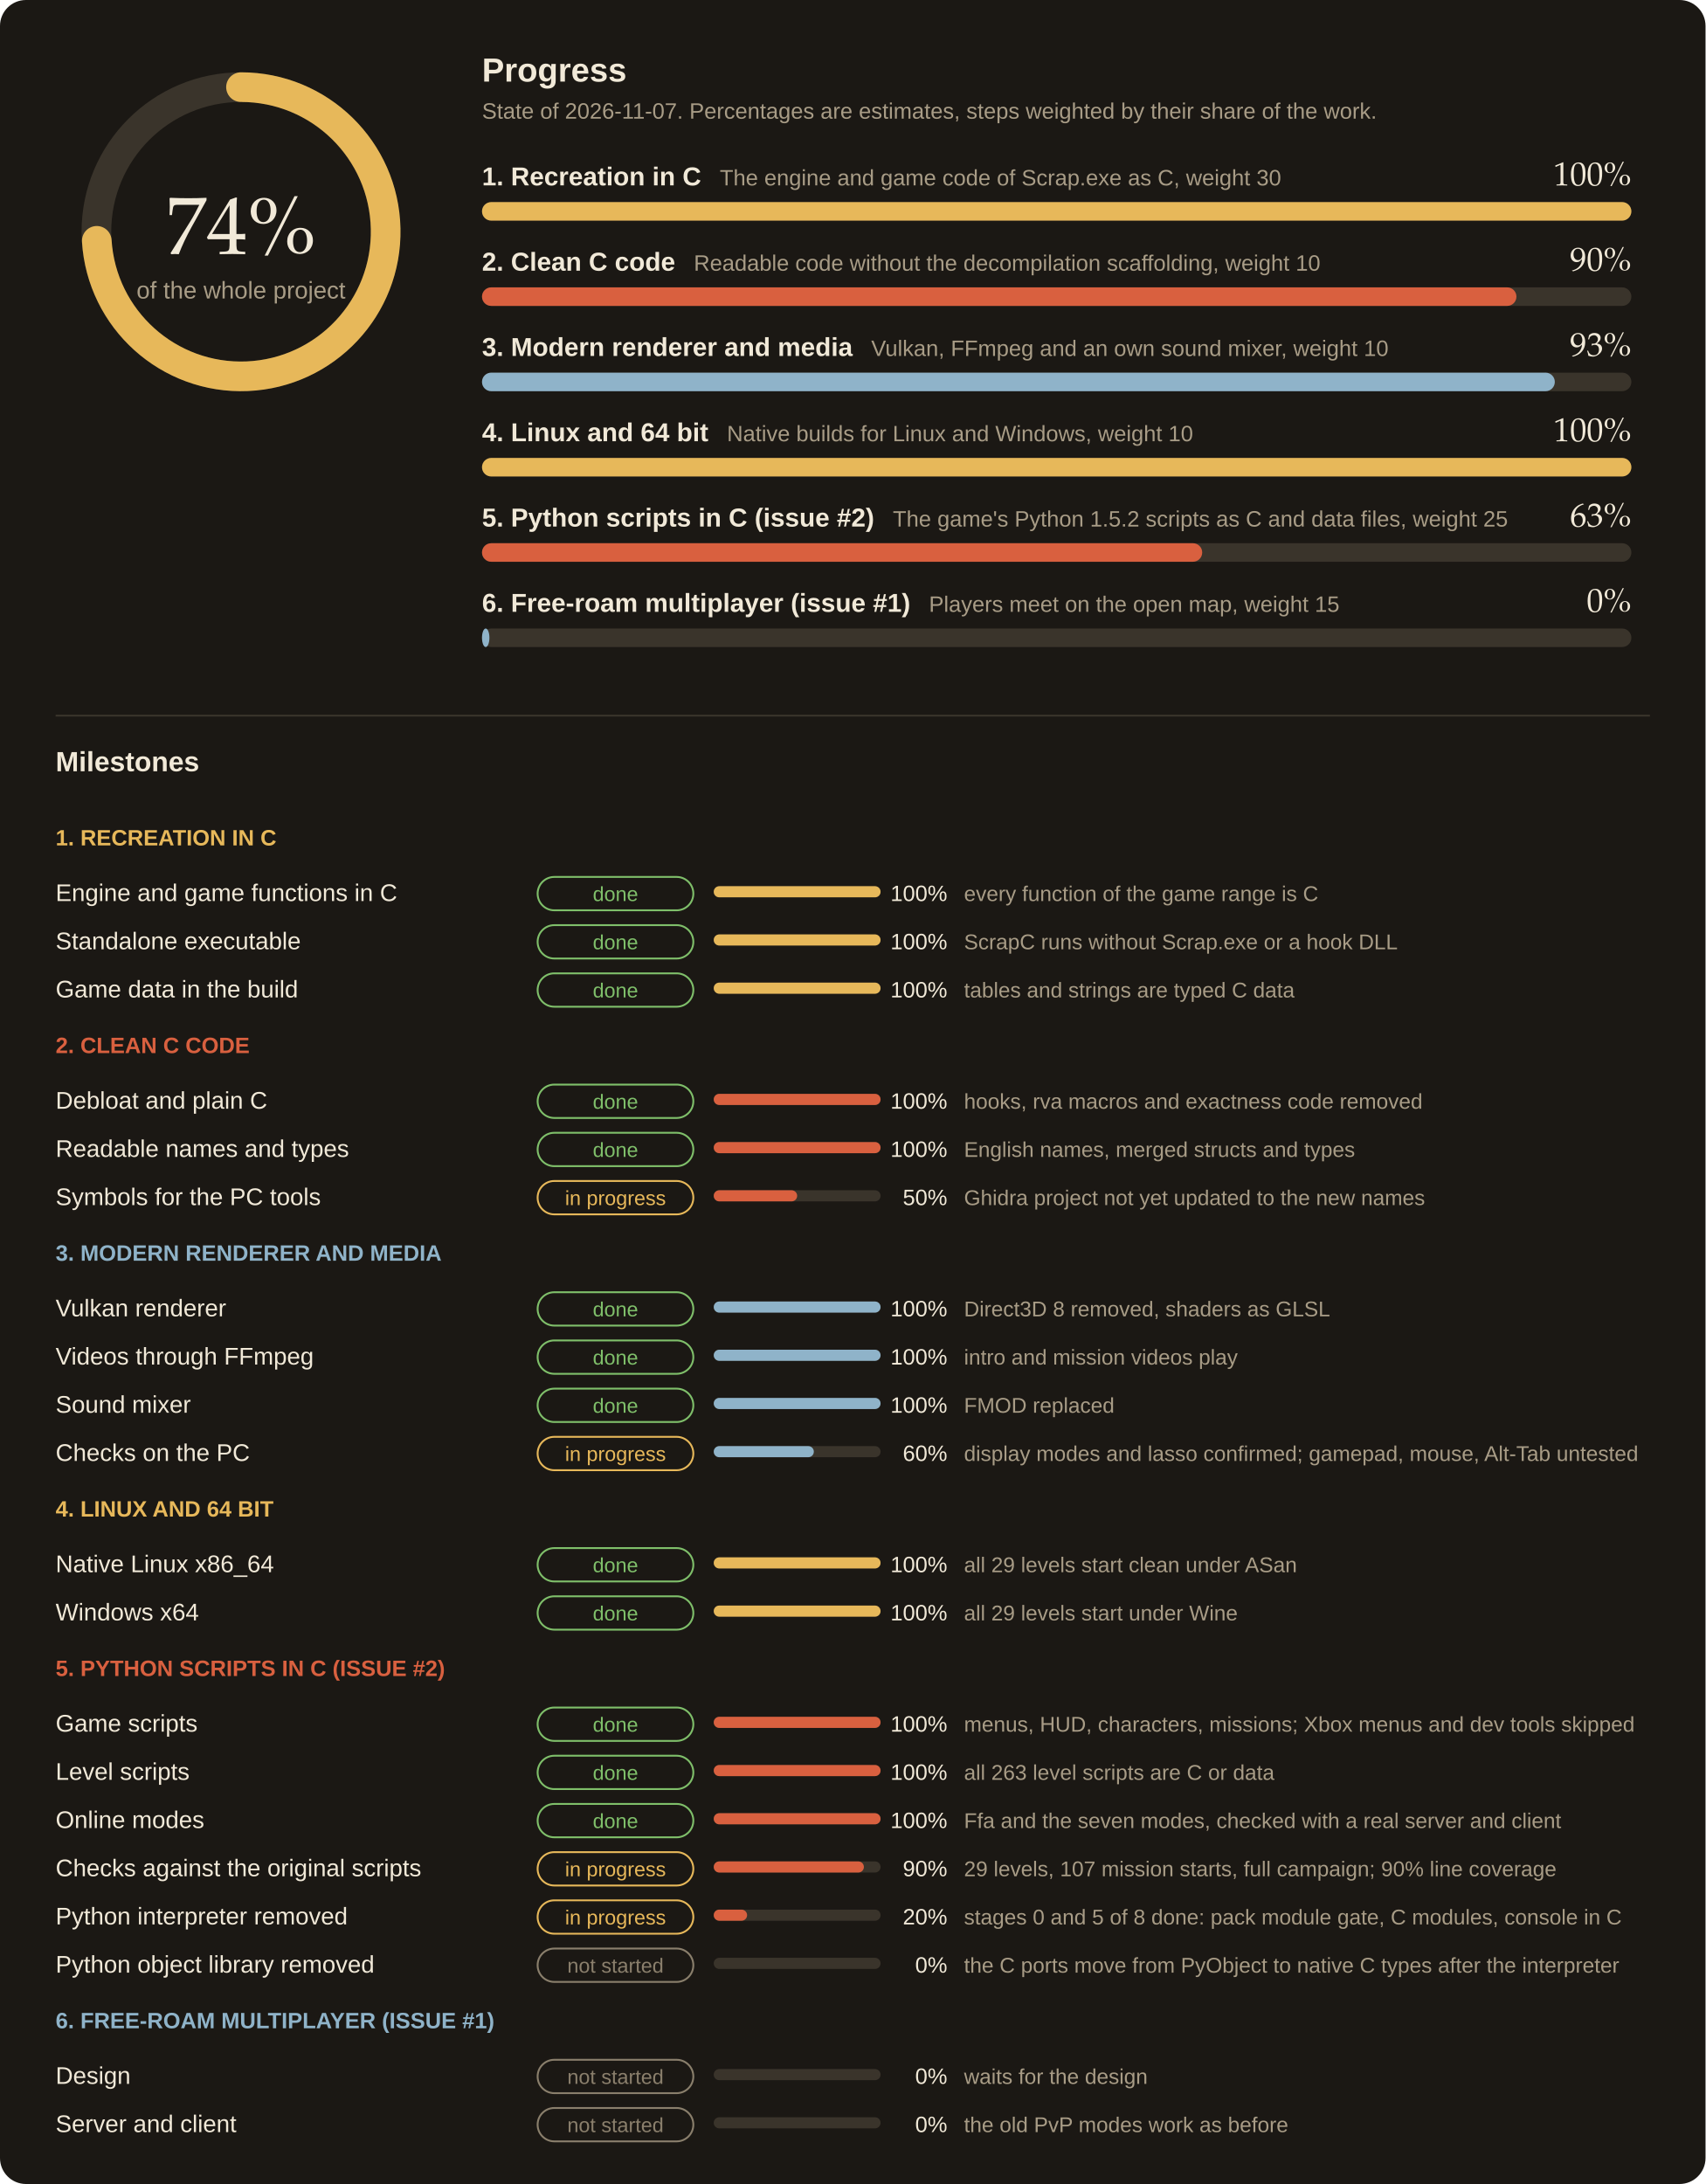
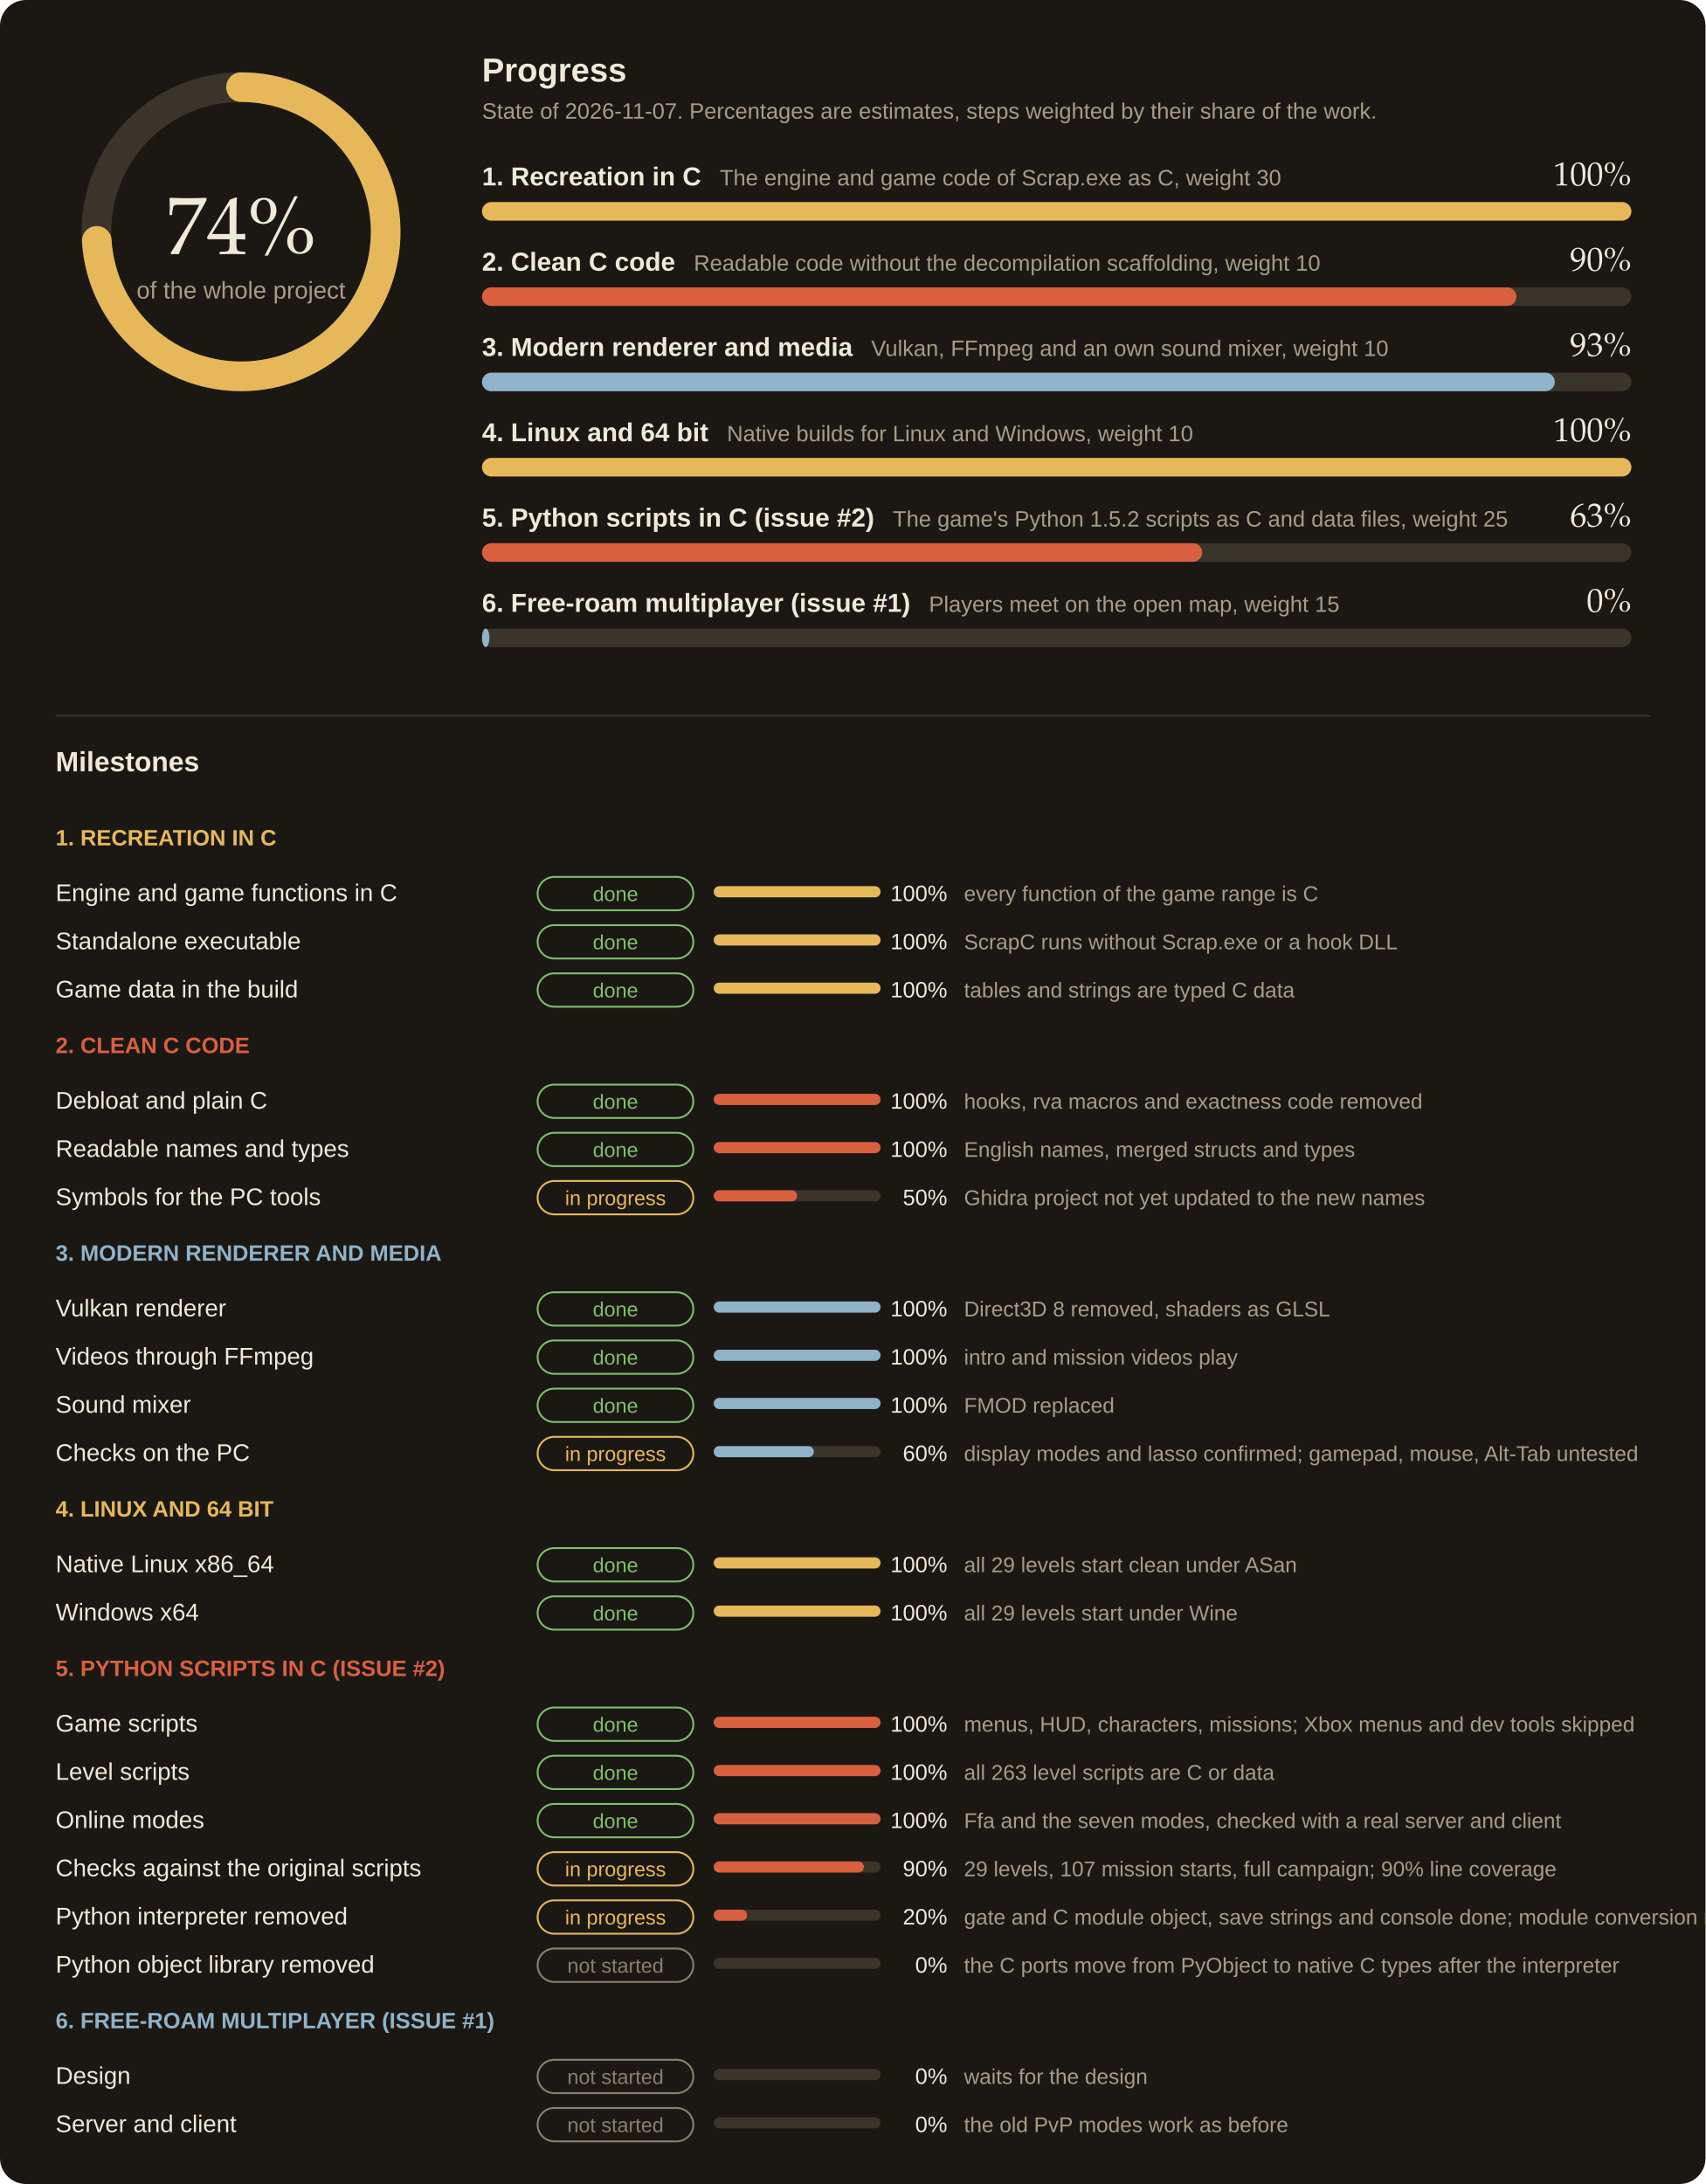
<svg xmlns="http://www.w3.org/2000/svg" viewBox="0 0 920 1178" width="920" height="1178">
  <rect width="920" height="1178" rx="14" fill="#1b1814" />
  <circle cx="130" cy="125" r="78" fill="none" stroke="#3a342b" stroke-width="16" />
  <path d="M130.0,47.0 A78,78 0 1 1 52.2,129.9" fill="none" stroke="#e7b85a" stroke-width="16" stroke-linecap="round" />
  <text x="130" y="137" text-anchor="middle" font-family="'Palatino Linotype', 'Book Antiqua', Palatino, Georgia, serif" font-size="44" fill="#f1e9d8">74%</text>
  <text x="130" y="161" text-anchor="middle" font-family="'Segoe UI', 'Helvetica Neue', Arial, sans-serif" font-size="13" fill="#a89c86">of the whole project</text>
  <text x="260" y="44" font-family="'Segoe UI', 'Helvetica Neue', Arial, sans-serif" font-size="18" font-weight="600" fill="#f1e9d8">Progress</text>
  <text x="260" y="64" font-family="'Segoe UI', 'Helvetica Neue', Arial, sans-serif" font-size="12" fill="#a89c86">State of 2026-11-07. Percentages are estimates, steps weighted by their share of the work.</text>
  <text x="260" y="100" font-family="'Segoe UI', 'Helvetica Neue', Arial, sans-serif" font-size="14" font-weight="600" fill="#f1e9d8">1. Recreation in C<tspan dx="10" font-weight="400" fill="#a89c86" font-size="12">The engine and game code of Scrap.exe as C, weight 30</tspan>
  </text>
  <text x="880" y="100" text-anchor="end" font-family="'Palatino Linotype', 'Book Antiqua', Palatino, Georgia, serif" font-size="18" fill="#f1e9d8">100%</text>
  <rect x="260" y="109" width="620" height="10" rx="5" fill="#3a342b" />
  <rect x="260" y="109" width="620.0" height="10" rx="5" fill="#e7b85a" />
  <text x="260" y="146" font-family="'Segoe UI', 'Helvetica Neue', Arial, sans-serif" font-size="14" font-weight="600" fill="#f1e9d8">2. Clean C code<tspan dx="10" font-weight="400" fill="#a89c86" font-size="12">Readable code without the decompilation scaffolding, weight 10</tspan>
  </text>
  <text x="880" y="146" text-anchor="end" font-family="'Palatino Linotype', 'Book Antiqua', Palatino, Georgia, serif" font-size="18" fill="#f1e9d8">90%</text>
  <rect x="260" y="155" width="620" height="10" rx="5" fill="#3a342b" />
  <rect x="260" y="155" width="558.0" height="10" rx="5" fill="#d9603f" />
  <text x="260" y="192" font-family="'Segoe UI', 'Helvetica Neue', Arial, sans-serif" font-size="14" font-weight="600" fill="#f1e9d8">3. Modern renderer and media<tspan dx="10" font-weight="400" fill="#a89c86" font-size="12">Vulkan, FFmpeg and an own sound mixer, weight 10</tspan>
  </text>
  <text x="880" y="192" text-anchor="end" font-family="'Palatino Linotype', 'Book Antiqua', Palatino, Georgia, serif" font-size="18" fill="#f1e9d8">93%</text>
  <rect x="260" y="201" width="620" height="10" rx="5" fill="#3a342b" />
  <rect x="260" y="201" width="578.7" height="10" rx="5" fill="#8fb3c9" />
  <text x="260" y="238" font-family="'Segoe UI', 'Helvetica Neue', Arial, sans-serif" font-size="14" font-weight="600" fill="#f1e9d8">4. Linux and 64 bit<tspan dx="10" font-weight="400" fill="#a89c86" font-size="12">Native builds for Linux and Windows, weight 10</tspan>
  </text>
  <text x="880" y="238" text-anchor="end" font-family="'Palatino Linotype', 'Book Antiqua', Palatino, Georgia, serif" font-size="18" fill="#f1e9d8">100%</text>
  <rect x="260" y="247" width="620" height="10" rx="5" fill="#3a342b" />
  <rect x="260" y="247" width="620.0" height="10" rx="5" fill="#e7b85a" />
  <text x="260" y="284" font-family="'Segoe UI', 'Helvetica Neue', Arial, sans-serif" font-size="14" font-weight="600" fill="#f1e9d8">5. Python scripts in C (issue #2)<tspan dx="10" font-weight="400" fill="#a89c86" font-size="12">The game's Python 1.5.2 scripts as C and data files, weight 25</tspan>
  </text>
  <text x="880" y="284" text-anchor="end" font-family="'Palatino Linotype', 'Book Antiqua', Palatino, Georgia, serif" font-size="18" fill="#f1e9d8">63%</text>
  <rect x="260" y="293" width="620" height="10" rx="5" fill="#3a342b" />
  <rect x="260" y="293" width="388.5" height="10" rx="5" fill="#d9603f" />
  <text x="260" y="330" font-family="'Segoe UI', 'Helvetica Neue', Arial, sans-serif" font-size="14" font-weight="600" fill="#f1e9d8">6. Free-roam multiplayer (issue #1)<tspan dx="10" font-weight="400" fill="#a89c86" font-size="12">Players meet on the open map, weight 15</tspan>
  </text>
  <text x="880" y="330" text-anchor="end" font-family="'Palatino Linotype', 'Book Antiqua', Palatino, Georgia, serif" font-size="18" fill="#f1e9d8">0%</text>
  <rect x="260" y="339" width="620" height="10" rx="5" fill="#3a342b" />
  <rect x="260" y="339" width="4.0" height="10" rx="5" fill="#8fb3c9" />
  <line x1="30" y1="386" x2="890" y2="386" stroke="#3a342b" />
  <text x="30" y="416" font-family="'Segoe UI', 'Helvetica Neue', Arial, sans-serif" font-size="15" font-weight="600" fill="#f1e9d8">Milestones</text>
  <text x="30" y="456" font-family="'Segoe UI', 'Helvetica Neue', Arial, sans-serif" font-size="12" font-weight="600" fill="#e7b85a">1. RECREATION IN C</text>
  <text x="30" y="486" font-family="'Segoe UI', 'Helvetica Neue', Arial, sans-serif" font-size="13" fill="#f1e9d8">Engine and game functions in C</text>
  <rect x="290" y="473" width="84" height="18" rx="9" fill="none" stroke="#7fbf6a" />
  <text x="332" y="486" text-anchor="middle" font-family="'Segoe UI', 'Helvetica Neue', Arial, sans-serif" font-size="11" fill="#7fbf6a">done</text>
  <rect x="385" y="478" width="90" height="6" rx="3" fill="#3a342b" />
  <rect x="385" y="478" width="90.0" height="6" rx="3" fill="#e7b85a" />
  <text x="511" y="486" text-anchor="end" font-family="'Segoe UI', 'Helvetica Neue', Arial, sans-serif" font-size="12" fill="#f1e9d8">100%</text>
  <text x="520" y="486" font-family="'Segoe UI', 'Helvetica Neue', Arial, sans-serif" font-size="11.5" fill="#a89c86">every function of the game range is C</text>
  <text x="30" y="512" font-family="'Segoe UI', 'Helvetica Neue', Arial, sans-serif" font-size="13" fill="#f1e9d8">Standalone executable</text>
  <rect x="290" y="499" width="84" height="18" rx="9" fill="none" stroke="#7fbf6a" />
  <text x="332" y="512" text-anchor="middle" font-family="'Segoe UI', 'Helvetica Neue', Arial, sans-serif" font-size="11" fill="#7fbf6a">done</text>
  <rect x="385" y="504" width="90" height="6" rx="3" fill="#3a342b" />
  <rect x="385" y="504" width="90.0" height="6" rx="3" fill="#e7b85a" />
  <text x="511" y="512" text-anchor="end" font-family="'Segoe UI', 'Helvetica Neue', Arial, sans-serif" font-size="12" fill="#f1e9d8">100%</text>
  <text x="520" y="512" font-family="'Segoe UI', 'Helvetica Neue', Arial, sans-serif" font-size="11.5" fill="#a89c86">ScrapC runs without Scrap.exe or a hook DLL</text>
  <text x="30" y="538" font-family="'Segoe UI', 'Helvetica Neue', Arial, sans-serif" font-size="13" fill="#f1e9d8">Game data in the build</text>
  <rect x="290" y="525" width="84" height="18" rx="9" fill="none" stroke="#7fbf6a" />
  <text x="332" y="538" text-anchor="middle" font-family="'Segoe UI', 'Helvetica Neue', Arial, sans-serif" font-size="11" fill="#7fbf6a">done</text>
  <rect x="385" y="530" width="90" height="6" rx="3" fill="#3a342b" />
  <rect x="385" y="530" width="90.0" height="6" rx="3" fill="#e7b85a" />
  <text x="511" y="538" text-anchor="end" font-family="'Segoe UI', 'Helvetica Neue', Arial, sans-serif" font-size="12" fill="#f1e9d8">100%</text>
  <text x="520" y="538" font-family="'Segoe UI', 'Helvetica Neue', Arial, sans-serif" font-size="11.5" fill="#a89c86">tables and strings are typed C data</text>
  <text x="30" y="568" font-family="'Segoe UI', 'Helvetica Neue', Arial, sans-serif" font-size="12" font-weight="600" fill="#d9603f">2. CLEAN C CODE</text>
  <text x="30" y="598" font-family="'Segoe UI', 'Helvetica Neue', Arial, sans-serif" font-size="13" fill="#f1e9d8">Debloat and plain C</text>
  <rect x="290" y="585" width="84" height="18" rx="9" fill="none" stroke="#7fbf6a" />
  <text x="332" y="598" text-anchor="middle" font-family="'Segoe UI', 'Helvetica Neue', Arial, sans-serif" font-size="11" fill="#7fbf6a">done</text>
  <rect x="385" y="590" width="90" height="6" rx="3" fill="#3a342b" />
  <rect x="385" y="590" width="90.0" height="6" rx="3" fill="#d9603f" />
  <text x="511" y="598" text-anchor="end" font-family="'Segoe UI', 'Helvetica Neue', Arial, sans-serif" font-size="12" fill="#f1e9d8">100%</text>
  <text x="520" y="598" font-family="'Segoe UI', 'Helvetica Neue', Arial, sans-serif" font-size="11.5" fill="#a89c86">hooks, rva macros and exactness code removed</text>
  <text x="30" y="624" font-family="'Segoe UI', 'Helvetica Neue', Arial, sans-serif" font-size="13" fill="#f1e9d8">Readable names and types</text>
  <rect x="290" y="611" width="84" height="18" rx="9" fill="none" stroke="#7fbf6a" />
  <text x="332" y="624" text-anchor="middle" font-family="'Segoe UI', 'Helvetica Neue', Arial, sans-serif" font-size="11" fill="#7fbf6a">done</text>
  <rect x="385" y="616" width="90" height="6" rx="3" fill="#3a342b" />
  <rect x="385" y="616" width="90.0" height="6" rx="3" fill="#d9603f" />
  <text x="511" y="624" text-anchor="end" font-family="'Segoe UI', 'Helvetica Neue', Arial, sans-serif" font-size="12" fill="#f1e9d8">100%</text>
  <text x="520" y="624" font-family="'Segoe UI', 'Helvetica Neue', Arial, sans-serif" font-size="11.5" fill="#a89c86">English names, merged structs and types</text>
  <text x="30" y="650" font-family="'Segoe UI', 'Helvetica Neue', Arial, sans-serif" font-size="13" fill="#f1e9d8">Symbols for the PC tools</text>
  <rect x="290" y="637" width="84" height="18" rx="9" fill="none" stroke="#e7b85a" />
  <text x="332" y="650" text-anchor="middle" font-family="'Segoe UI', 'Helvetica Neue', Arial, sans-serif" font-size="11" fill="#e7b85a">in progress</text>
  <rect x="385" y="642" width="90" height="6" rx="3" fill="#3a342b" />
  <rect x="385" y="642" width="45.0" height="6" rx="3" fill="#d9603f" />
  <text x="511" y="650" text-anchor="end" font-family="'Segoe UI', 'Helvetica Neue', Arial, sans-serif" font-size="12" fill="#f1e9d8">50%</text>
  <text x="520" y="650" font-family="'Segoe UI', 'Helvetica Neue', Arial, sans-serif" font-size="11.5" fill="#a89c86">Ghidra project not yet updated to the new names</text>
  <text x="30" y="680" font-family="'Segoe UI', 'Helvetica Neue', Arial, sans-serif" font-size="12" font-weight="600" fill="#8fb3c9">3. MODERN RENDERER AND MEDIA</text>
  <text x="30" y="710" font-family="'Segoe UI', 'Helvetica Neue', Arial, sans-serif" font-size="13" fill="#f1e9d8">Vulkan renderer</text>
  <rect x="290" y="697" width="84" height="18" rx="9" fill="none" stroke="#7fbf6a" />
  <text x="332" y="710" text-anchor="middle" font-family="'Segoe UI', 'Helvetica Neue', Arial, sans-serif" font-size="11" fill="#7fbf6a">done</text>
  <rect x="385" y="702" width="90" height="6" rx="3" fill="#3a342b" />
  <rect x="385" y="702" width="90.0" height="6" rx="3" fill="#8fb3c9" />
  <text x="511" y="710" text-anchor="end" font-family="'Segoe UI', 'Helvetica Neue', Arial, sans-serif" font-size="12" fill="#f1e9d8">100%</text>
  <text x="520" y="710" font-family="'Segoe UI', 'Helvetica Neue', Arial, sans-serif" font-size="11.5" fill="#a89c86">Direct3D 8 removed, shaders as GLSL</text>
  <text x="30" y="736" font-family="'Segoe UI', 'Helvetica Neue', Arial, sans-serif" font-size="13" fill="#f1e9d8">Videos through FFmpeg</text>
  <rect x="290" y="723" width="84" height="18" rx="9" fill="none" stroke="#7fbf6a" />
  <text x="332" y="736" text-anchor="middle" font-family="'Segoe UI', 'Helvetica Neue', Arial, sans-serif" font-size="11" fill="#7fbf6a">done</text>
  <rect x="385" y="728" width="90" height="6" rx="3" fill="#3a342b" />
  <rect x="385" y="728" width="90.0" height="6" rx="3" fill="#8fb3c9" />
  <text x="511" y="736" text-anchor="end" font-family="'Segoe UI', 'Helvetica Neue', Arial, sans-serif" font-size="12" fill="#f1e9d8">100%</text>
  <text x="520" y="736" font-family="'Segoe UI', 'Helvetica Neue', Arial, sans-serif" font-size="11.5" fill="#a89c86">intro and mission videos play</text>
  <text x="30" y="762" font-family="'Segoe UI', 'Helvetica Neue', Arial, sans-serif" font-size="13" fill="#f1e9d8">Sound mixer</text>
  <rect x="290" y="749" width="84" height="18" rx="9" fill="none" stroke="#7fbf6a" />
  <text x="332" y="762" text-anchor="middle" font-family="'Segoe UI', 'Helvetica Neue', Arial, sans-serif" font-size="11" fill="#7fbf6a">done</text>
  <rect x="385" y="754" width="90" height="6" rx="3" fill="#3a342b" />
  <rect x="385" y="754" width="90.0" height="6" rx="3" fill="#8fb3c9" />
  <text x="511" y="762" text-anchor="end" font-family="'Segoe UI', 'Helvetica Neue', Arial, sans-serif" font-size="12" fill="#f1e9d8">100%</text>
  <text x="520" y="762" font-family="'Segoe UI', 'Helvetica Neue', Arial, sans-serif" font-size="11.5" fill="#a89c86">FMOD replaced</text>
  <text x="30" y="788" font-family="'Segoe UI', 'Helvetica Neue', Arial, sans-serif" font-size="13" fill="#f1e9d8">Checks on the PC</text>
  <rect x="290" y="775" width="84" height="18" rx="9" fill="none" stroke="#e7b85a" />
  <text x="332" y="788" text-anchor="middle" font-family="'Segoe UI', 'Helvetica Neue', Arial, sans-serif" font-size="11" fill="#e7b85a">in progress</text>
  <rect x="385" y="780" width="90" height="6" rx="3" fill="#3a342b" />
  <rect x="385" y="780" width="54.0" height="6" rx="3" fill="#8fb3c9" />
  <text x="511" y="788" text-anchor="end" font-family="'Segoe UI', 'Helvetica Neue', Arial, sans-serif" font-size="12" fill="#f1e9d8">60%</text>
  <text x="520" y="788" font-family="'Segoe UI', 'Helvetica Neue', Arial, sans-serif" font-size="11.5" fill="#a89c86">display modes and lasso confirmed; gamepad, mouse, Alt-Tab untested</text>
  <text x="30" y="818" font-family="'Segoe UI', 'Helvetica Neue', Arial, sans-serif" font-size="12" font-weight="600" fill="#e7b85a">4. LINUX AND 64 BIT</text>
  <text x="30" y="848" font-family="'Segoe UI', 'Helvetica Neue', Arial, sans-serif" font-size="13" fill="#f1e9d8">Native Linux x86_64</text>
  <rect x="290" y="835" width="84" height="18" rx="9" fill="none" stroke="#7fbf6a" />
  <text x="332" y="848" text-anchor="middle" font-family="'Segoe UI', 'Helvetica Neue', Arial, sans-serif" font-size="11" fill="#7fbf6a">done</text>
  <rect x="385" y="840" width="90" height="6" rx="3" fill="#3a342b" />
  <rect x="385" y="840" width="90.0" height="6" rx="3" fill="#e7b85a" />
  <text x="511" y="848" text-anchor="end" font-family="'Segoe UI', 'Helvetica Neue', Arial, sans-serif" font-size="12" fill="#f1e9d8">100%</text>
  <text x="520" y="848" font-family="'Segoe UI', 'Helvetica Neue', Arial, sans-serif" font-size="11.5" fill="#a89c86">all 29 levels start clean under ASan</text>
  <text x="30" y="874" font-family="'Segoe UI', 'Helvetica Neue', Arial, sans-serif" font-size="13" fill="#f1e9d8">Windows x64</text>
  <rect x="290" y="861" width="84" height="18" rx="9" fill="none" stroke="#7fbf6a" />
  <text x="332" y="874" text-anchor="middle" font-family="'Segoe UI', 'Helvetica Neue', Arial, sans-serif" font-size="11" fill="#7fbf6a">done</text>
  <rect x="385" y="866" width="90" height="6" rx="3" fill="#3a342b" />
  <rect x="385" y="866" width="90.0" height="6" rx="3" fill="#e7b85a" />
  <text x="511" y="874" text-anchor="end" font-family="'Segoe UI', 'Helvetica Neue', Arial, sans-serif" font-size="12" fill="#f1e9d8">100%</text>
  <text x="520" y="874" font-family="'Segoe UI', 'Helvetica Neue', Arial, sans-serif" font-size="11.5" fill="#a89c86">all 29 levels start under Wine</text>
  <text x="30" y="904" font-family="'Segoe UI', 'Helvetica Neue', Arial, sans-serif" font-size="12" font-weight="600" fill="#d9603f">5. PYTHON SCRIPTS IN C (ISSUE #2)</text>
  <text x="30" y="934" font-family="'Segoe UI', 'Helvetica Neue', Arial, sans-serif" font-size="13" fill="#f1e9d8">Game scripts</text>
  <rect x="290" y="921" width="84" height="18" rx="9" fill="none" stroke="#7fbf6a" />
  <text x="332" y="934" text-anchor="middle" font-family="'Segoe UI', 'Helvetica Neue', Arial, sans-serif" font-size="11" fill="#7fbf6a">done</text>
  <rect x="385" y="926" width="90" height="6" rx="3" fill="#3a342b" />
  <rect x="385" y="926" width="90.0" height="6" rx="3" fill="#d9603f" />
  <text x="511" y="934" text-anchor="end" font-family="'Segoe UI', 'Helvetica Neue', Arial, sans-serif" font-size="12" fill="#f1e9d8">100%</text>
  <text x="520" y="934" font-family="'Segoe UI', 'Helvetica Neue', Arial, sans-serif" font-size="11.5" fill="#a89c86">menus, HUD, characters, missions; Xbox menus and dev tools skipped</text>
  <text x="30" y="960" font-family="'Segoe UI', 'Helvetica Neue', Arial, sans-serif" font-size="13" fill="#f1e9d8">Level scripts</text>
  <rect x="290" y="947" width="84" height="18" rx="9" fill="none" stroke="#7fbf6a" />
  <text x="332" y="960" text-anchor="middle" font-family="'Segoe UI', 'Helvetica Neue', Arial, sans-serif" font-size="11" fill="#7fbf6a">done</text>
  <rect x="385" y="952" width="90" height="6" rx="3" fill="#3a342b" />
  <rect x="385" y="952" width="90.0" height="6" rx="3" fill="#d9603f" />
  <text x="511" y="960" text-anchor="end" font-family="'Segoe UI', 'Helvetica Neue', Arial, sans-serif" font-size="12" fill="#f1e9d8">100%</text>
  <text x="520" y="960" font-family="'Segoe UI', 'Helvetica Neue', Arial, sans-serif" font-size="11.5" fill="#a89c86">all 263 level scripts are C or data</text>
  <text x="30" y="986" font-family="'Segoe UI', 'Helvetica Neue', Arial, sans-serif" font-size="13" fill="#f1e9d8">Online modes</text>
  <rect x="290" y="973" width="84" height="18" rx="9" fill="none" stroke="#7fbf6a" />
  <text x="332" y="986" text-anchor="middle" font-family="'Segoe UI', 'Helvetica Neue', Arial, sans-serif" font-size="11" fill="#7fbf6a">done</text>
  <rect x="385" y="978" width="90" height="6" rx="3" fill="#3a342b" />
  <rect x="385" y="978" width="90.0" height="6" rx="3" fill="#d9603f" />
  <text x="511" y="986" text-anchor="end" font-family="'Segoe UI', 'Helvetica Neue', Arial, sans-serif" font-size="12" fill="#f1e9d8">100%</text>
  <text x="520" y="986" font-family="'Segoe UI', 'Helvetica Neue', Arial, sans-serif" font-size="11.5" fill="#a89c86">Ffa and the seven modes, checked with a real server and client</text>
  <text x="30" y="1012" font-family="'Segoe UI', 'Helvetica Neue', Arial, sans-serif" font-size="13" fill="#f1e9d8">Checks against the original scripts</text>
  <rect x="290" y="999" width="84" height="18" rx="9" fill="none" stroke="#e7b85a" />
  <text x="332" y="1012" text-anchor="middle" font-family="'Segoe UI', 'Helvetica Neue', Arial, sans-serif" font-size="11" fill="#e7b85a">in progress</text>
  <rect x="385" y="1004" width="90" height="6" rx="3" fill="#3a342b" />
  <rect x="385" y="1004" width="81.0" height="6" rx="3" fill="#d9603f" />
  <text x="511" y="1012" text-anchor="end" font-family="'Segoe UI', 'Helvetica Neue', Arial, sans-serif" font-size="12" fill="#f1e9d8">90%</text>
  <text x="520" y="1012" font-family="'Segoe UI', 'Helvetica Neue', Arial, sans-serif" font-size="11.5" fill="#a89c86">29 levels, 107 mission starts, full campaign; 90% line coverage</text>
  <text x="30" y="1038" font-family="'Segoe UI', 'Helvetica Neue', Arial, sans-serif" font-size="13" fill="#f1e9d8">Python interpreter removed</text>
  <rect x="290" y="1025" width="84" height="18" rx="9" fill="none" stroke="#e7b85a" />
  <text x="332" y="1038" text-anchor="middle" font-family="'Segoe UI', 'Helvetica Neue', Arial, sans-serif" font-size="11" fill="#e7b85a">in progress</text>
  <rect x="385" y="1030" width="90" height="6" rx="3" fill="#3a342b" />
  <rect x="385" y="1030" width="18.0" height="6" rx="3" fill="#d9603f" />
  <text x="511" y="1038" text-anchor="end" font-family="'Segoe UI', 'Helvetica Neue', Arial, sans-serif" font-size="12" fill="#f1e9d8">20%</text>
-   <text x="520" y="1038" font-family="'Segoe UI', 'Helvetica Neue', Arial, sans-serif" font-size="11.5" fill="#a89c86">stages 0 and 5 of 8 done: pack module gate, C modules, console in C</text>
+   <text x="520" y="1038" font-family="'Segoe UI', 'Helvetica Neue', Arial, sans-serif" font-size="11.5" fill="#a89c86">gate and C module object, save strings and console done; module conversion running</text>
  <text x="30" y="1064" font-family="'Segoe UI', 'Helvetica Neue', Arial, sans-serif" font-size="13" fill="#f1e9d8">Python object library removed</text>
  <rect x="290" y="1051" width="84" height="18" rx="9" fill="none" stroke="#8a7f6c" />
  <text x="332" y="1064" text-anchor="middle" font-family="'Segoe UI', 'Helvetica Neue', Arial, sans-serif" font-size="11" fill="#8a7f6c">not started</text>
  <rect x="385" y="1056" width="90" height="6" rx="3" fill="#3a342b" />
  <text x="511" y="1064" text-anchor="end" font-family="'Segoe UI', 'Helvetica Neue', Arial, sans-serif" font-size="12" fill="#f1e9d8">0%</text>
  <text x="520" y="1064" font-family="'Segoe UI', 'Helvetica Neue', Arial, sans-serif" font-size="11.5" fill="#a89c86">the C ports move from PyObject to native C types after the interpreter</text>
  <text x="30" y="1094" font-family="'Segoe UI', 'Helvetica Neue', Arial, sans-serif" font-size="12" font-weight="600" fill="#8fb3c9">6. FREE-ROAM MULTIPLAYER (ISSUE #1)</text>
  <text x="30" y="1124" font-family="'Segoe UI', 'Helvetica Neue', Arial, sans-serif" font-size="13" fill="#f1e9d8">Design</text>
  <rect x="290" y="1111" width="84" height="18" rx="9" fill="none" stroke="#8a7f6c" />
  <text x="332" y="1124" text-anchor="middle" font-family="'Segoe UI', 'Helvetica Neue', Arial, sans-serif" font-size="11" fill="#8a7f6c">not started</text>
  <rect x="385" y="1116" width="90" height="6" rx="3" fill="#3a342b" />
  <text x="511" y="1124" text-anchor="end" font-family="'Segoe UI', 'Helvetica Neue', Arial, sans-serif" font-size="12" fill="#f1e9d8">0%</text>
  <text x="520" y="1124" font-family="'Segoe UI', 'Helvetica Neue', Arial, sans-serif" font-size="11.5" fill="#a89c86">waits for the design</text>
  <text x="30" y="1150" font-family="'Segoe UI', 'Helvetica Neue', Arial, sans-serif" font-size="13" fill="#f1e9d8">Server and client</text>
  <rect x="290" y="1137" width="84" height="18" rx="9" fill="none" stroke="#8a7f6c" />
  <text x="332" y="1150" text-anchor="middle" font-family="'Segoe UI', 'Helvetica Neue', Arial, sans-serif" font-size="11" fill="#8a7f6c">not started</text>
  <rect x="385" y="1142" width="90" height="6" rx="3" fill="#3a342b" />
  <text x="511" y="1150" text-anchor="end" font-family="'Segoe UI', 'Helvetica Neue', Arial, sans-serif" font-size="12" fill="#f1e9d8">0%</text>
  <text x="520" y="1150" font-family="'Segoe UI', 'Helvetica Neue', Arial, sans-serif" font-size="11.5" fill="#a89c86">the old PvP modes work as before</text>
</svg>
